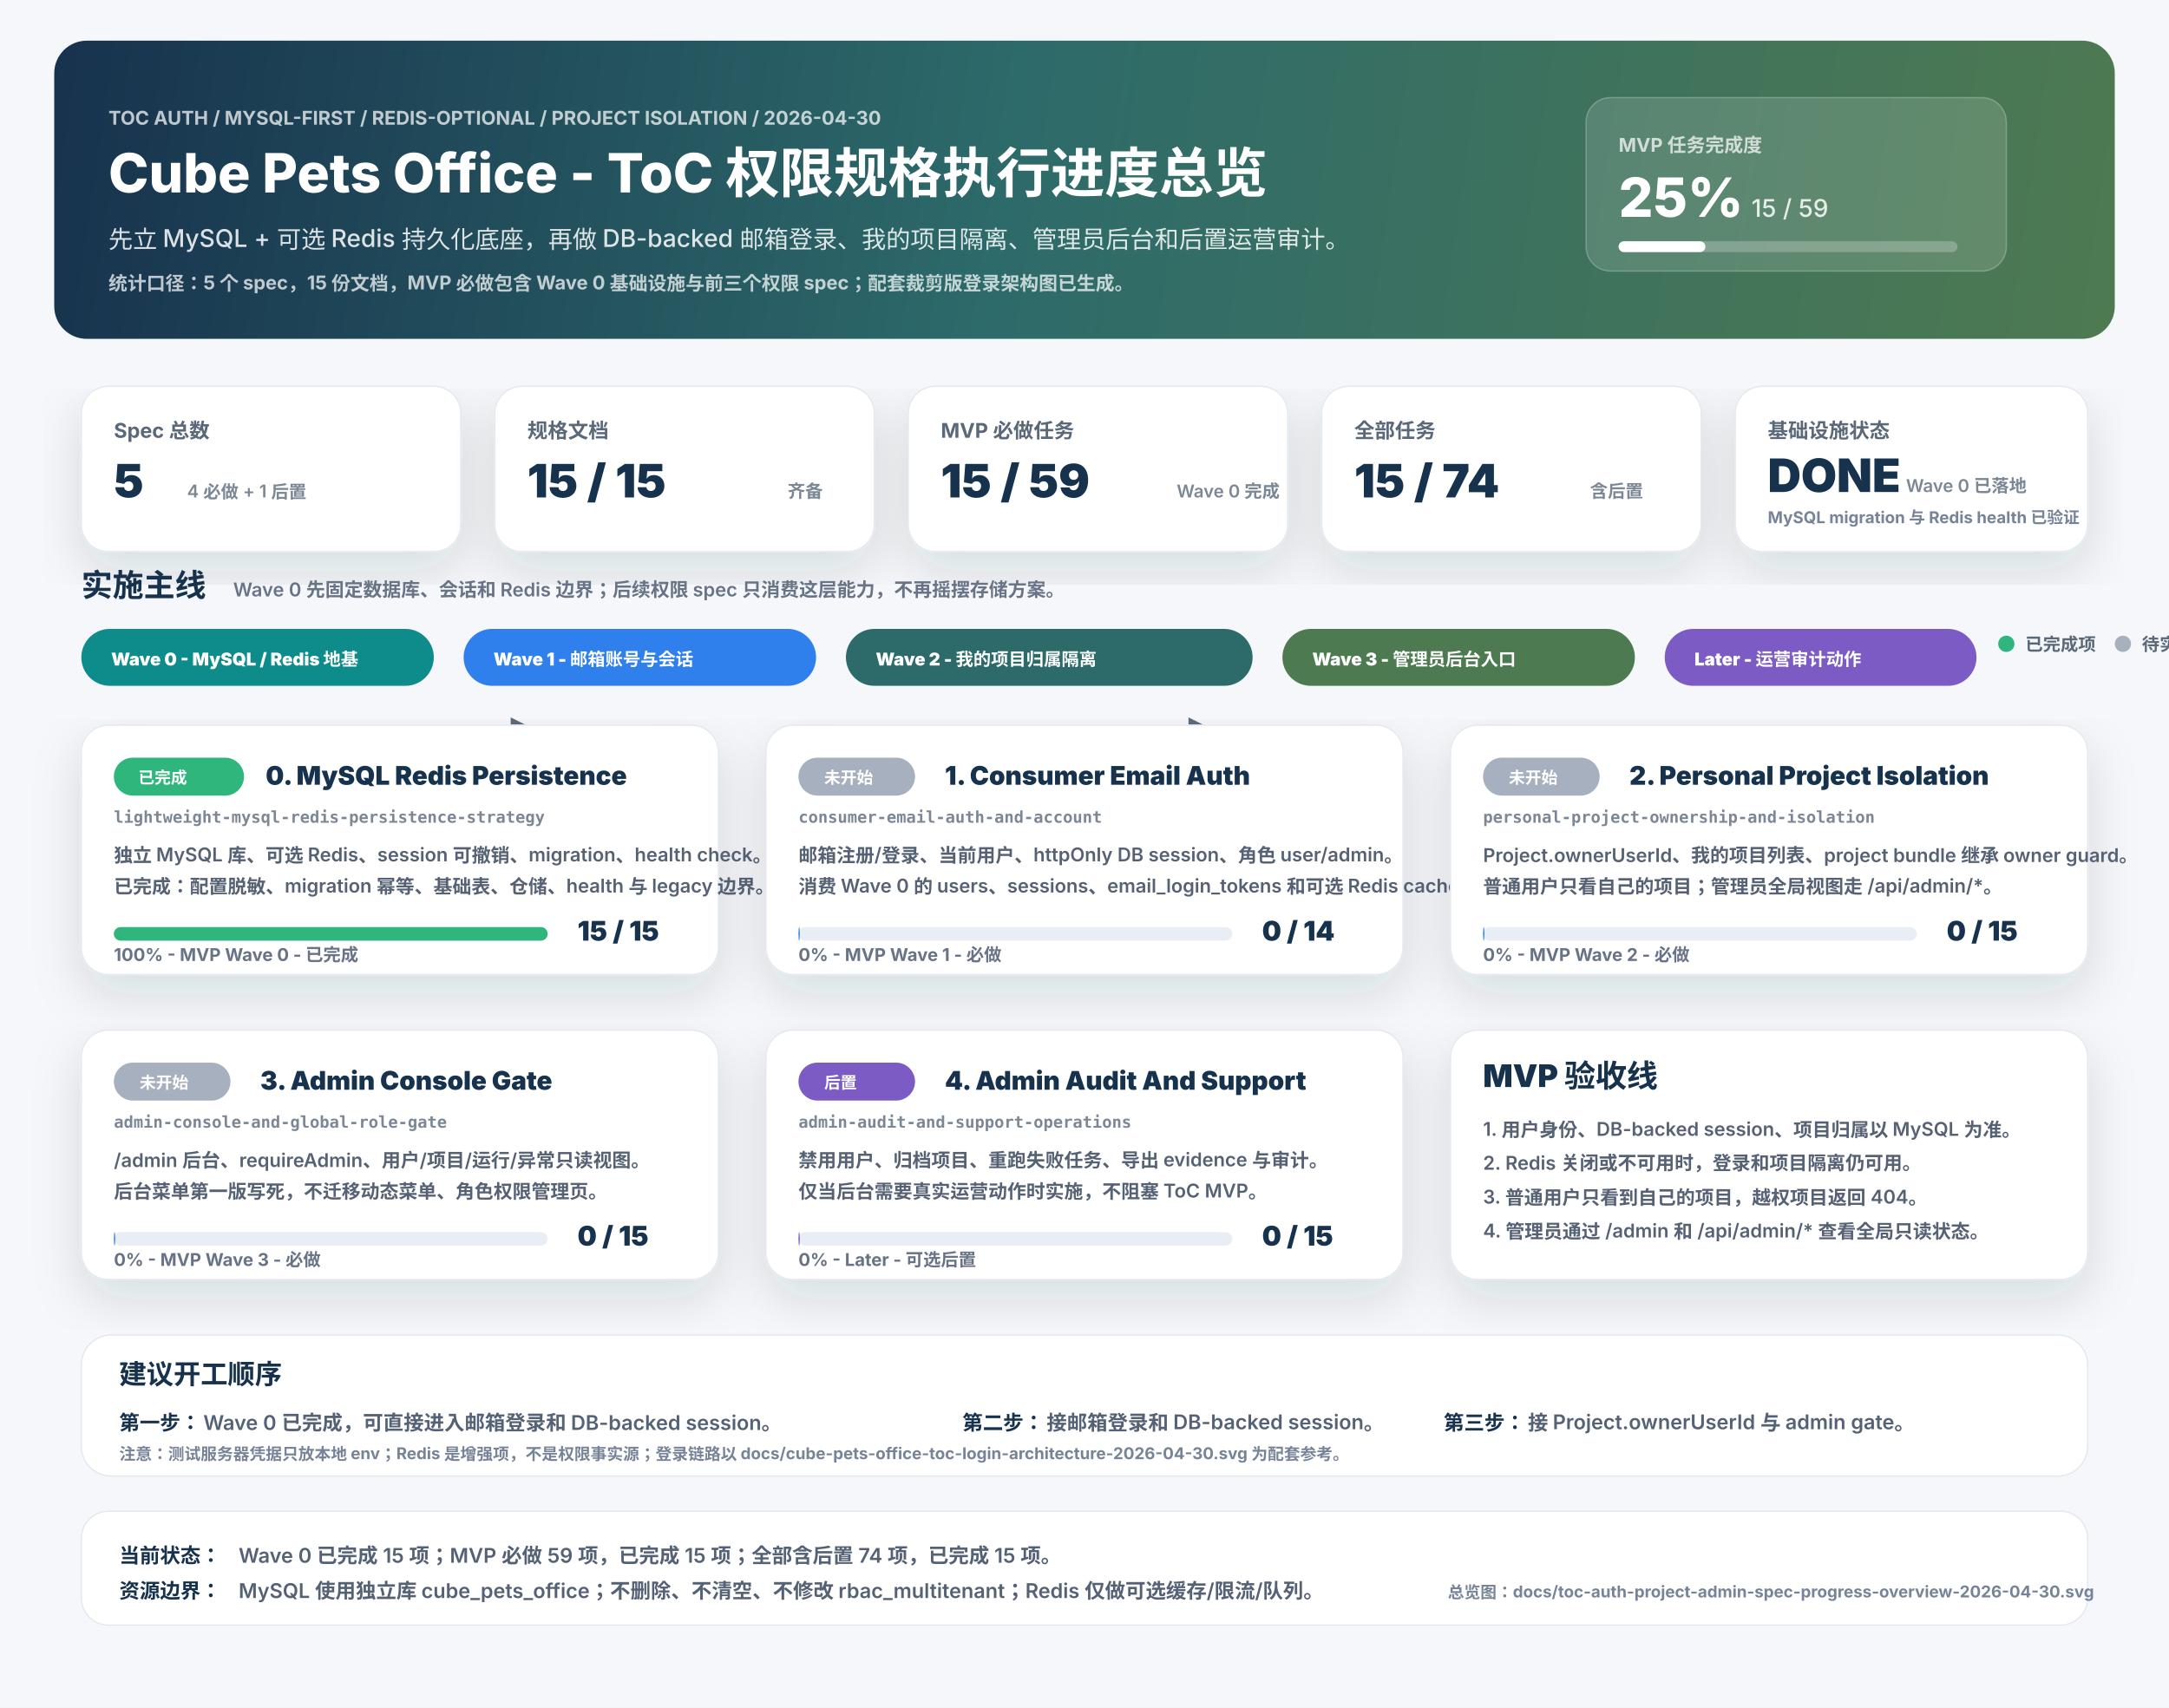
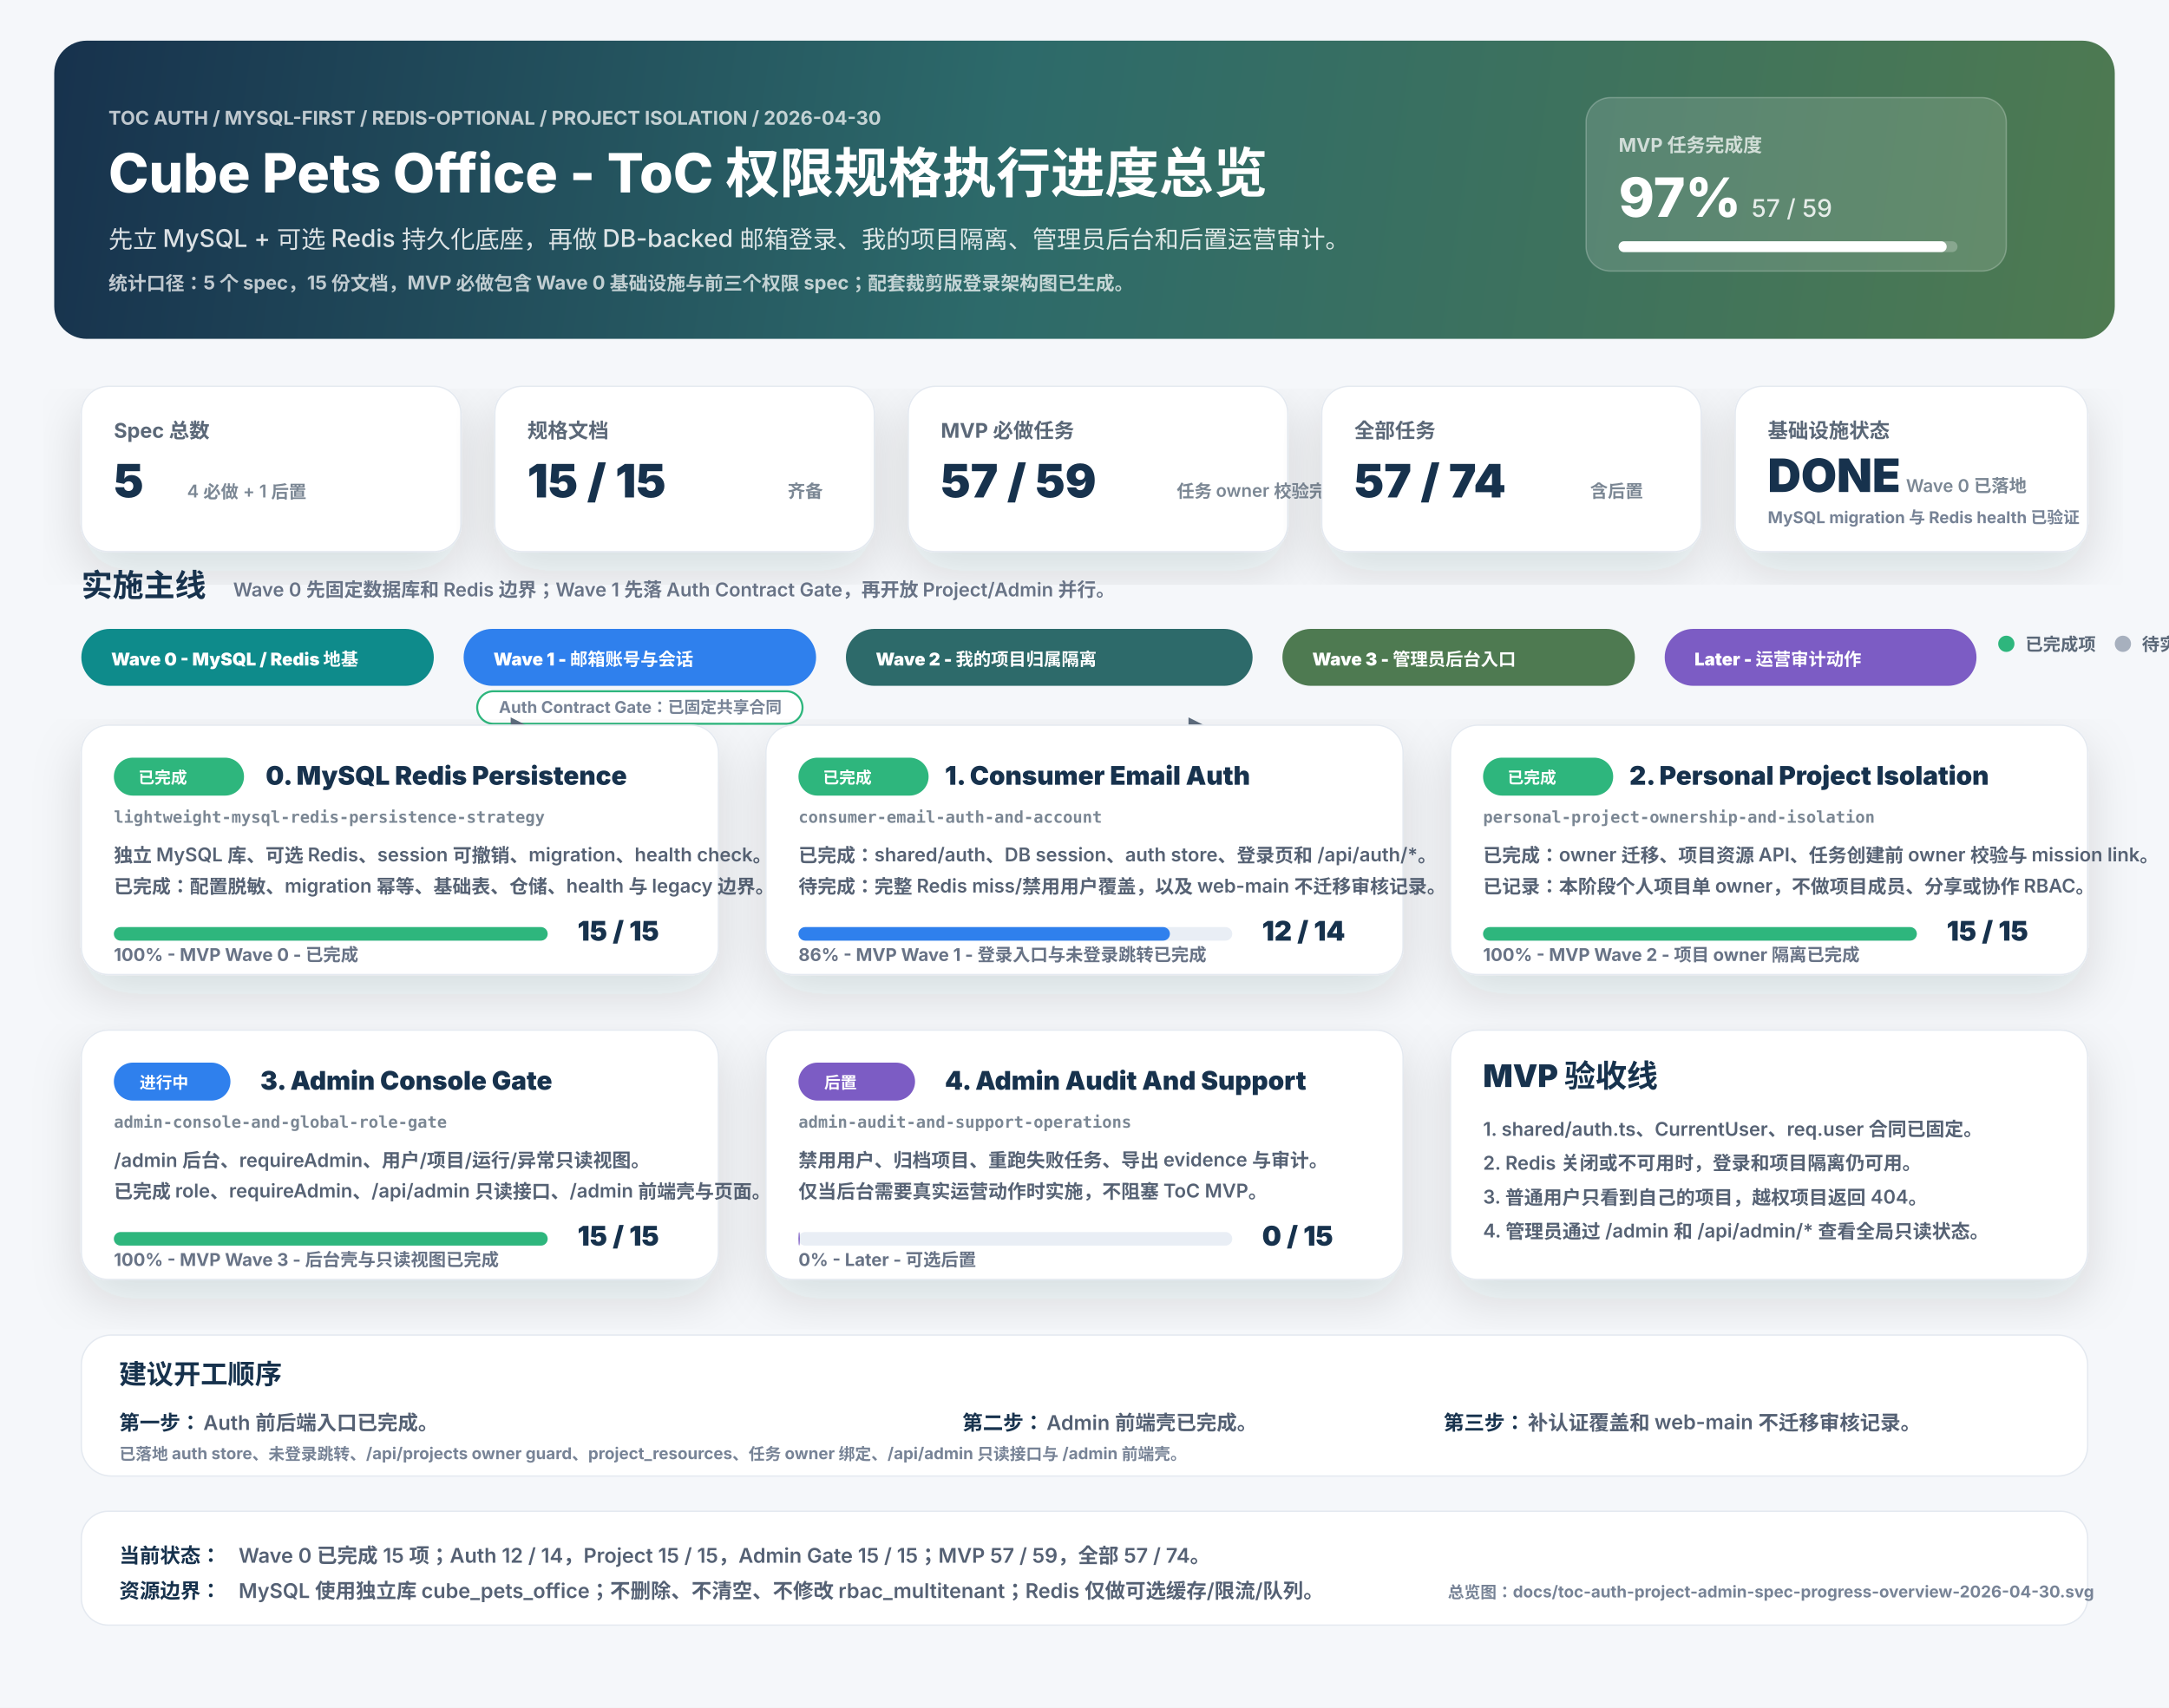
<svg xmlns="http://www.w3.org/2000/svg" width="1600" height="1260" viewBox="0 0 1600 1260" fill="none" role="img" aria-labelledby="title desc">
  <defs>
    <linearGradient id="heroGradient" x1="40" y1="30" x2="1560" y2="250" gradientUnits="userSpaceOnUse">
      <stop offset="0" stop-color="#17324D" />
      <stop offset="0.46" stop-color="#2D6A6A" />
      <stop offset="1" stop-color="#4E7A51" />
    </linearGradient>
    <filter id="softShadow" x="-10%" y="-10%" width="120%" height="130%">
      <feDropShadow dx="0" dy="14" stdDeviation="18" flood-color="#1B2A38" flood-opacity="0.13" />
    </filter>
    <marker id="arrow" viewBox="0 0 14 14" refX="11" refY="7" markerWidth="12" markerHeight="12" orient="auto-start-reverse">
      <path d="M2 2 L12 7 L2 12 Z" fill="#5D6C7D" />
    </marker>
    <style>
      .bg { fill: #F5F7FA; }
      .hero-title { font: 800 40px "Inter", "PingFang SC", "Microsoft YaHei", Arial, sans-serif; fill: #FFFFFF; letter-spacing: 0; }
      .hero-subtitle { font: 500 18px "Inter", "PingFang SC", "Microsoft YaHei", Arial, sans-serif; fill: rgba(255,255,255,0.84); letter-spacing: 0; }
      .hero-meta { font: 700 14px "Inter", "PingFang SC", "Microsoft YaHei", Arial, sans-serif; fill: rgba(255,255,255,0.72); letter-spacing: 0; }
      .card { fill: #FFFFFF; stroke: #E4E9F0; stroke-width: 1; filter: url(#softShadow); }
      .plain-card { fill: #FFFFFF; stroke: #E4E9F0; stroke-width: 1; }
      .summary-label { font: 700 15px "Inter", "PingFang SC", "Microsoft YaHei", Arial, sans-serif; fill: #5B6878; letter-spacing: 0; }
      .summary-value { font: 900 34px "Inter", "PingFang SC", "Microsoft YaHei", Arial, sans-serif; fill: #17324D; letter-spacing: 0; }
      .summary-note { font: 600 13px "Inter", "PingFang SC", "Microsoft YaHei", Arial, sans-serif; fill: #7B8794; letter-spacing: 0; }
      .section-title { font: 900 23px "Inter", "PingFang SC", "Microsoft YaHei", Arial, sans-serif; fill: #17324D; letter-spacing: 0; }
      .section-note { font: 600 14px "Inter", "PingFang SC", "Microsoft YaHei", Arial, sans-serif; fill: #687386; letter-spacing: 0; }
      .lane-label { font: 850 13px "Inter", "PingFang SC", "Microsoft YaHei", Arial, sans-serif; fill: #FFFFFF; letter-spacing: 0; }
      .spec-title { font: 850 19px "Inter", "PingFang SC", "Microsoft YaHei", Arial, sans-serif; fill: #17324D; letter-spacing: 0; }
      .spec-path { font: 700 12px "JetBrains Mono", "Consolas", monospace; fill: #7B8794; letter-spacing: 0; }
      .spec-desc { font: 560 14px "Inter", "PingFang SC", "Microsoft YaHei", Arial, sans-serif; fill: #566274; letter-spacing: 0; }
      .spec-count { font: 900 20px "Inter", "PingFang SC", "Microsoft YaHei", Arial, sans-serif; fill: #17324D; letter-spacing: 0; }
      .spec-percent { font: 750 13px "Inter", "PingFang SC", "Microsoft YaHei", Arial, sans-serif; fill: #687386; letter-spacing: 0; }
      .pill-text { font: 850 12px "Inter", "PingFang SC", "Microsoft YaHei", Arial, sans-serif; fill: #FFFFFF; letter-spacing: 0; }
      .legend { font: 650 13px "Inter", "PingFang SC", "Microsoft YaHei", Arial, sans-serif; fill: #5B6878; letter-spacing: 0; }
      .bar-bg { fill: #E9EEF5; }
      .done { fill: #2EB67D; }
      .progress { fill: #2F80ED; }
      .infra { fill: #0E8B8B; }
      .empty { fill: #A7B0BE; }
      .defer { fill: #7C5CC4; }
      .arrow-line { stroke: #5D6C7D; stroke-width: 2.5; fill: none; marker-end: url(#arrow); }
      .footer-title { font: 900 20px "Inter", "PingFang SC", "Microsoft YaHei", Arial, sans-serif; fill: #17324D; letter-spacing: 0; }
      .footer-text { font: 580 15px "Inter", "PingFang SC", "Microsoft YaHei", Arial, sans-serif; fill: #556174; letter-spacing: 0; }
      .footer-strong { font: 900 15px "Inter", "PingFang SC", "Microsoft YaHei", Arial, sans-serif; fill: #17324D; letter-spacing: 0; }
      .tiny { font: 650 12px "Inter", "PingFang SC", "Microsoft YaHei", Arial, sans-serif; fill: #778396; letter-spacing: 0; }
    </style>
  </defs>
  <rect class="bg" width="1600" height="1260" />
  <rect x="40" y="30" width="1520" height="220" rx="24" fill="url(#heroGradient)" />
  <text x="80" y="92" class="hero-meta">TOC AUTH / MYSQL-FIRST / REDIS-OPTIONAL / PROJECT ISOLATION / 2026-04-30</text>
  <text x="80" y="142" class="hero-title">Cube Pets Office - ToC 权限规格执行进度总览</text>
  <text x="80" y="183" class="hero-subtitle">先立 MySQL + 可选 Redis 持久化底座，再做 DB-backed 邮箱登录、我的项目隔离、管理员后台和后置运营审计。</text>
  <text x="80" y="214" class="hero-meta">统计口径：5 个 spec，15 份文档，MVP 必做包含 Wave 0 基础设施与前三个权限 spec；配套裁剪版登录架构图已生成。</text>
  <rect x="1170" y="72" width="310" height="128" rx="18" fill="rgba(255,255,255,0.14)" stroke="rgba(255,255,255,0.24)" />
  <text x="1194" y="112" class="hero-meta">MVP 任务完成度</text>
-   <text x="1194" y="160" class="hero-title">25%</text>
-   <text x="1292" y="160" class="hero-subtitle">15 / 59</text>
+   <text x="1194" y="160" class="hero-title">97%</text>
+   <text x="1292" y="160" class="hero-subtitle">57 / 59</text>
  <rect x="1194" y="178" width="250" height="8" rx="4" fill="rgba(255,255,255,0.24)" />
-   <rect x="1194" y="178" width="64" height="8" rx="4" fill="#FFFFFF" />
+   <rect x="1194" y="178" width="242" height="8" rx="4" fill="#FFFFFF" />
  <g transform="translate(60 285)">
    <rect class="card" width="280" height="122" rx="20" />
    <text x="24" y="38" class="summary-label">Spec 总数</text>
    <text x="24" y="82" class="summary-value">5</text>
    <text x="78" y="82" class="summary-note">4 必做 + 1 后置</text>
  </g>
  <g transform="translate(365 285)">
    <rect class="card" width="280" height="122" rx="20" />
    <text x="24" y="38" class="summary-label">规格文档</text>
    <text x="24" y="82" class="summary-value">15 / 15</text>
    <text x="216" y="82" class="summary-note">齐备</text>
  </g>
  <g transform="translate(670 285)">
    <rect class="card" width="280" height="122" rx="20" />
    <text x="24" y="38" class="summary-label">MVP 必做任务</text>
-     <text x="24" y="82" class="summary-value">15 / 59</text>
-     <text x="198" y="82" class="summary-note">Wave 0 完成</text>
+     <text x="24" y="82" class="summary-value">57 / 59</text>
+     <text x="198" y="82" class="summary-note">任务 owner 校验完成</text>
  </g>
  <g transform="translate(975 285)">
    <rect class="card" width="280" height="122" rx="20" />
    <text x="24" y="38" class="summary-label">全部任务</text>
-     <text x="24" y="82" class="summary-value">15 / 74</text>
+     <text x="24" y="82" class="summary-value">57 / 74</text>
    <text x="198" y="82" class="summary-note">含后置</text>
  </g>
  <g transform="translate(1280 285)">
    <rect class="card" width="260" height="122" rx="20" />
    <text x="24" y="38" class="summary-label">基础设施状态</text>
    <text x="24" y="78" class="summary-value">DONE</text>
    <text x="126" y="78" class="summary-note">Wave 0 已落地</text>
    <text x="24" y="101" class="tiny">MySQL migration 与 Redis health 已验证</text>
  </g>
  <g transform="translate(60 440)">
    <text x="0" y="0" class="section-title">实施主线</text>
-     <text x="112" y="0" class="section-note">Wave 0 先固定数据库、会话和 Redis 边界；后续权限 spec 只消费这层能力，不再摇摆存储方案。</text>
+     <text x="112" y="0" class="section-note">Wave 0 先固定数据库和 Redis 边界；Wave 1 先落 Auth Contract Gate，再开放 Project/Admin 并行。</text>
    <rect x="0" y="24" width="260" height="42" rx="21" fill="#0E8B8B" />
    <text x="22" y="51" class="lane-label">Wave 0 - MySQL / Redis 地基</text>
    <rect x="282" y="24" width="260" height="42" rx="21" fill="#2F80ED" />
    <text x="304" y="51" class="lane-label">Wave 1 - 邮箱账号与会话</text>
+     <rect x="292" y="70" width="240" height="24" rx="12" fill="#FFFFFF" stroke="#2EB67D" stroke-width="1.5" />
+     <text x="308" y="86" class="tiny">Auth Contract Gate：已固定共享合同</text>
    <rect x="564" y="24" width="300" height="42" rx="21" fill="#2D6A6A" />
    <text x="586" y="51" class="lane-label">Wave 2 - 我的项目归属隔离</text>
    <rect x="886" y="24" width="260" height="42" rx="21" fill="#4E7A51" />
    <text x="908" y="51" class="lane-label">Wave 3 - 管理员后台入口</text>
    <rect x="1168" y="24" width="230" height="42" rx="21" fill="#7C5CC4" />
    <text x="1190" y="51" class="lane-label">Later - 运营审计动作</text>
    <g transform="translate(1420 35)">
      <circle cx="0" cy="0" r="6" fill="#2EB67D" />
      <text x="14" y="5" class="legend">已完成项</text>
      <circle cx="86" cy="0" r="6" fill="#A7B0BE" />
      <text x="100" y="5" class="legend">待实施</text>
    </g>
  </g>
  <path class="arrow-line" d="M290 540 C334 540 352 540 396 540" />
  <path class="arrow-line" d="M790 540 C834 540 852 540 896 540" />
  <path class="arrow-line" d="M1290 540 C1334 566 1350 608 1350 646" />
  <g transform="translate(60 535)">
    <rect class="card" width="470" height="184" rx="20" />
    <rect x="24" y="24" width="96" height="28" rx="14" class="done" />
    <text x="42" y="43" class="pill-text">已完成</text>
    <text x="136" y="44" class="spec-title">0. MySQL Redis Persistence</text>
    <text x="24" y="72" class="spec-path">lightweight-mysql-redis-persistence-strategy</text>
    <text x="24" y="101" class="spec-desc">独立 MySQL 库、可选 Redis、session 可撤销、migration、health check。</text>
    <text x="24" y="124" class="spec-desc">已完成：配置脱敏、migration 幂等、基础表、仓储、health 与 legacy 边界。</text>
    <rect x="24" y="149" width="320" height="10" rx="5" class="bar-bg" />
    <rect x="24" y="149" width="320" height="10" rx="5" class="done" />
    <text x="366" y="159" class="spec-count">15 / 15</text>
    <text x="24" y="174" class="spec-percent">100% - MVP Wave 0 - 已完成</text>
  </g>
  <g transform="translate(565 535)">
    <rect class="card" width="470" height="184" rx="20" />
-     <rect x="24" y="24" width="86" height="28" rx="14" class="empty" />
-     <text x="43" y="43" class="pill-text">未开始</text>
+     <rect x="24" y="24" width="96" height="28" rx="14" class="done" />
+     <text x="42" y="43" class="pill-text">已完成</text>
    <text x="132" y="44" class="spec-title">1. Consumer Email Auth</text>
    <text x="24" y="72" class="spec-path">consumer-email-auth-and-account</text>
-     <text x="24" y="101" class="spec-desc">邮箱注册/登录、当前用户、httpOnly DB session、角色 user/admin。</text>
-     <text x="24" y="124" class="spec-desc">消费 Wave 0 的 users、sessions、email_login_tokens 和可选 Redis cache。</text>
-     <rect x="24" y="149" width="320" height="10" rx="5" class="bar-bg" />
-     <rect x="24" y="149" width="1" height="10" rx="5" class="progress" />
-     <text x="366" y="159" class="spec-count">0 / 14</text>
-     <text x="24" y="174" class="spec-percent">0% - MVP Wave 1 - 必做</text>
+     <text x="24" y="101" class="spec-desc">已完成：shared/auth、DB session、auth store、登录页和 /api/auth/*。</text>
+     <text x="24" y="124" class="spec-desc">待完成：完整 Redis miss/禁用用户覆盖，以及 web-main 不迁移审核记录。</text>
+     <rect x="24" y="149" width="320" height="10" rx="5" class="bar-bg" />
+     <rect x="24" y="149" width="274" height="10" rx="5" class="progress" />
+     <text x="366" y="159" class="spec-count">12 / 14</text>
+     <text x="24" y="174" class="spec-percent">86% - MVP Wave 1 - 登录入口与未登录跳转已完成</text>
  </g>
  <g transform="translate(1070 535)">
    <rect class="card" width="470" height="184" rx="20" />
-     <rect x="24" y="24" width="86" height="28" rx="14" class="empty" />
-     <text x="43" y="43" class="pill-text">未开始</text>
+     <rect x="24" y="24" width="96" height="28" rx="14" class="done" />
+     <text x="42" y="43" class="pill-text">已完成</text>
    <text x="132" y="44" class="spec-title">2. Personal Project Isolation</text>
    <text x="24" y="72" class="spec-path">personal-project-ownership-and-isolation</text>
-     <text x="24" y="101" class="spec-desc">Project.ownerUserId、我的项目列表、project bundle 继承 owner guard。</text>
-     <text x="24" y="124" class="spec-desc">普通用户只看自己的项目；管理员全局视图走 /api/admin/*。</text>
-     <rect x="24" y="149" width="320" height="10" rx="5" class="bar-bg" />
-     <rect x="24" y="149" width="1" height="10" rx="5" class="progress" />
-     <text x="366" y="159" class="spec-count">0 / 15</text>
-     <text x="24" y="174" class="spec-percent">0% - MVP Wave 2 - 必做</text>
+     <text x="24" y="101" class="spec-desc">已完成：owner 迁移、项目资源 API、任务创建前 owner 校验与 mission link。</text>
+     <text x="24" y="124" class="spec-desc">已记录：本阶段个人项目单 owner，不做项目成员、分享或协作 RBAC。</text>
+     <rect x="24" y="149" width="320" height="10" rx="5" class="bar-bg" />
+     <rect x="24" y="149" width="320" height="10" rx="5" class="done" />
+     <text x="366" y="159" class="spec-count">15 / 15</text>
+     <text x="24" y="174" class="spec-percent">100% - MVP Wave 2 - 项目 owner 隔离已完成</text>
  </g>
  <g transform="translate(60 760)">
    <rect class="card" width="470" height="184" rx="20" />
-     <rect x="24" y="24" width="86" height="28" rx="14" class="empty" />
-     <text x="43" y="43" class="pill-text">未开始</text>
+     <rect x="24" y="24" width="86" height="28" rx="14" class="progress" />
+     <text x="43" y="43" class="pill-text">进行中</text>
    <text x="132" y="44" class="spec-title">3. Admin Console Gate</text>
    <text x="24" y="72" class="spec-path">admin-console-and-global-role-gate</text>
    <text x="24" y="101" class="spec-desc">/admin 后台、requireAdmin、用户/项目/运行/异常只读视图。</text>
-     <text x="24" y="124" class="spec-desc">后台菜单第一版写死，不迁移动态菜单、角色权限管理页。</text>
-     <rect x="24" y="149" width="320" height="10" rx="5" class="bar-bg" />
-     <rect x="24" y="149" width="1" height="10" rx="5" class="progress" />
-     <text x="366" y="159" class="spec-count">0 / 15</text>
-     <text x="24" y="174" class="spec-percent">0% - MVP Wave 3 - 必做</text>
+     <text x="24" y="124" class="spec-desc">已完成 role、requireAdmin、/api/admin 只读接口、/admin 前端壳与页面。</text>
+     <rect x="24" y="149" width="320" height="10" rx="5" class="bar-bg" />
+     <rect x="24" y="149" width="320" height="10" rx="5" class="done" />
+     <text x="366" y="159" class="spec-count">15 / 15</text>
+     <text x="24" y="174" class="spec-percent">100% - MVP Wave 3 - 后台壳与只读视图已完成</text>
  </g>
  <g transform="translate(565 760)">
    <rect class="card" width="470" height="184" rx="20" />
    <rect x="24" y="24" width="86" height="28" rx="14" class="defer" />
    <text x="43" y="43" class="pill-text">后置</text>
    <text x="132" y="44" class="spec-title">4. Admin Audit And Support</text>
    <text x="24" y="72" class="spec-path">admin-audit-and-support-operations</text>
    <text x="24" y="101" class="spec-desc">禁用用户、归档项目、重跑失败任务、导出 evidence 与审计。</text>
    <text x="24" y="124" class="spec-desc">仅当后台需要真实运营动作时实施，不阻塞 ToC MVP。</text>
    <rect x="24" y="149" width="320" height="10" rx="5" class="bar-bg" />
    <rect x="24" y="149" width="1" height="10" rx="5" class="defer" />
    <text x="366" y="159" class="spec-count">0 / 15</text>
    <text x="24" y="174" class="spec-percent">0% - Later - 可选后置</text>
  </g>
  <g transform="translate(1070 760)">
    <rect class="card" width="470" height="184" rx="20" />
    <text x="24" y="42" class="section-title">MVP 验收线</text>
-     <text x="24" y="78" class="spec-desc">1. 用户身份、DB-backed session、项目归属以 MySQL 为准。</text>
+     <text x="24" y="78" class="spec-desc">1. shared/auth.ts、CurrentUser、req.user 合同已固定。</text>
    <text x="24" y="103" class="spec-desc">2. Redis 关闭或不可用时，登录和项目隔离仍可用。</text>
    <text x="24" y="128" class="spec-desc">3. 普通用户只看到自己的项目，越权项目返回 404。</text>
    <text x="24" y="153" class="spec-desc">4. 管理员通过 /admin 和 /api/admin/* 查看全局只读状态。</text>
  </g>
  <g transform="translate(60 985)">
    <rect class="plain-card" width="1480" height="104" rx="22" />
    <text x="28" y="36" class="footer-title">建议开工顺序</text>
    <text x="28" y="70" class="footer-strong">第一步：</text>
-     <text x="90" y="70" class="footer-text">Wave 0 已完成，可直接进入邮箱登录和 DB-backed session。</text>
+     <text x="90" y="70" class="footer-text">Auth 前后端入口已完成。</text>
    <text x="650" y="70" class="footer-strong">第二步：</text>
-     <text x="712" y="70" class="footer-text">接邮箱登录和 DB-backed session。</text>
+     <text x="712" y="70" class="footer-text">Admin 前端壳已完成。</text>
    <text x="1005" y="70" class="footer-strong">第三步：</text>
-     <text x="1067" y="70" class="footer-text">接 Project.ownerUserId 与 admin gate。</text>
-     <text x="28" y="92" class="tiny">注意：测试服务器凭据只放本地 env；Redis 是增强项，不是权限事实源；登录链路以 docs/cube-pets-office-toc-login-architecture-2026-04-30.svg 为配套参考。</text>
+     <text x="1067" y="70" class="footer-text">补认证覆盖和 web-main 不迁移审核记录。</text>
+     <text x="28" y="92" class="tiny">已落地 auth store、未登录跳转、/api/projects owner guard、project_resources、任务 owner 绑定、/api/admin 只读接口与 /admin 前端壳。</text>
  </g>
  <g transform="translate(60 1115)">
    <rect class="plain-card" width="1480" height="84" rx="20" />
    <text x="28" y="38" class="footer-strong">当前状态：</text>
-     <text x="116" y="38" class="footer-text">Wave 0 已完成 15 项；MVP 必做 59 项，已完成 15 项；全部含后置 74 项，已完成 15 项。</text>
+     <text x="116" y="38" class="footer-text">Wave 0 已完成 15 项；Auth 12 / 14，Project 15 / 15，Admin Gate 15 / 15；MVP 57 / 59，全部 57 / 74。</text>
    <text x="28" y="64" class="footer-strong">资源边界：</text>
    <text x="116" y="64" class="footer-text">MySQL 使用独立库 cube_pets_office；不删除、不清空、不修改 rbac_multitenant；Redis 仅做可选缓存/限流/队列。</text>
    <text x="1008" y="64" class="tiny">总览图：docs/toc-auth-project-admin-spec-progress-overview-2026-04-30.svg</text>
  </g>
</svg>
